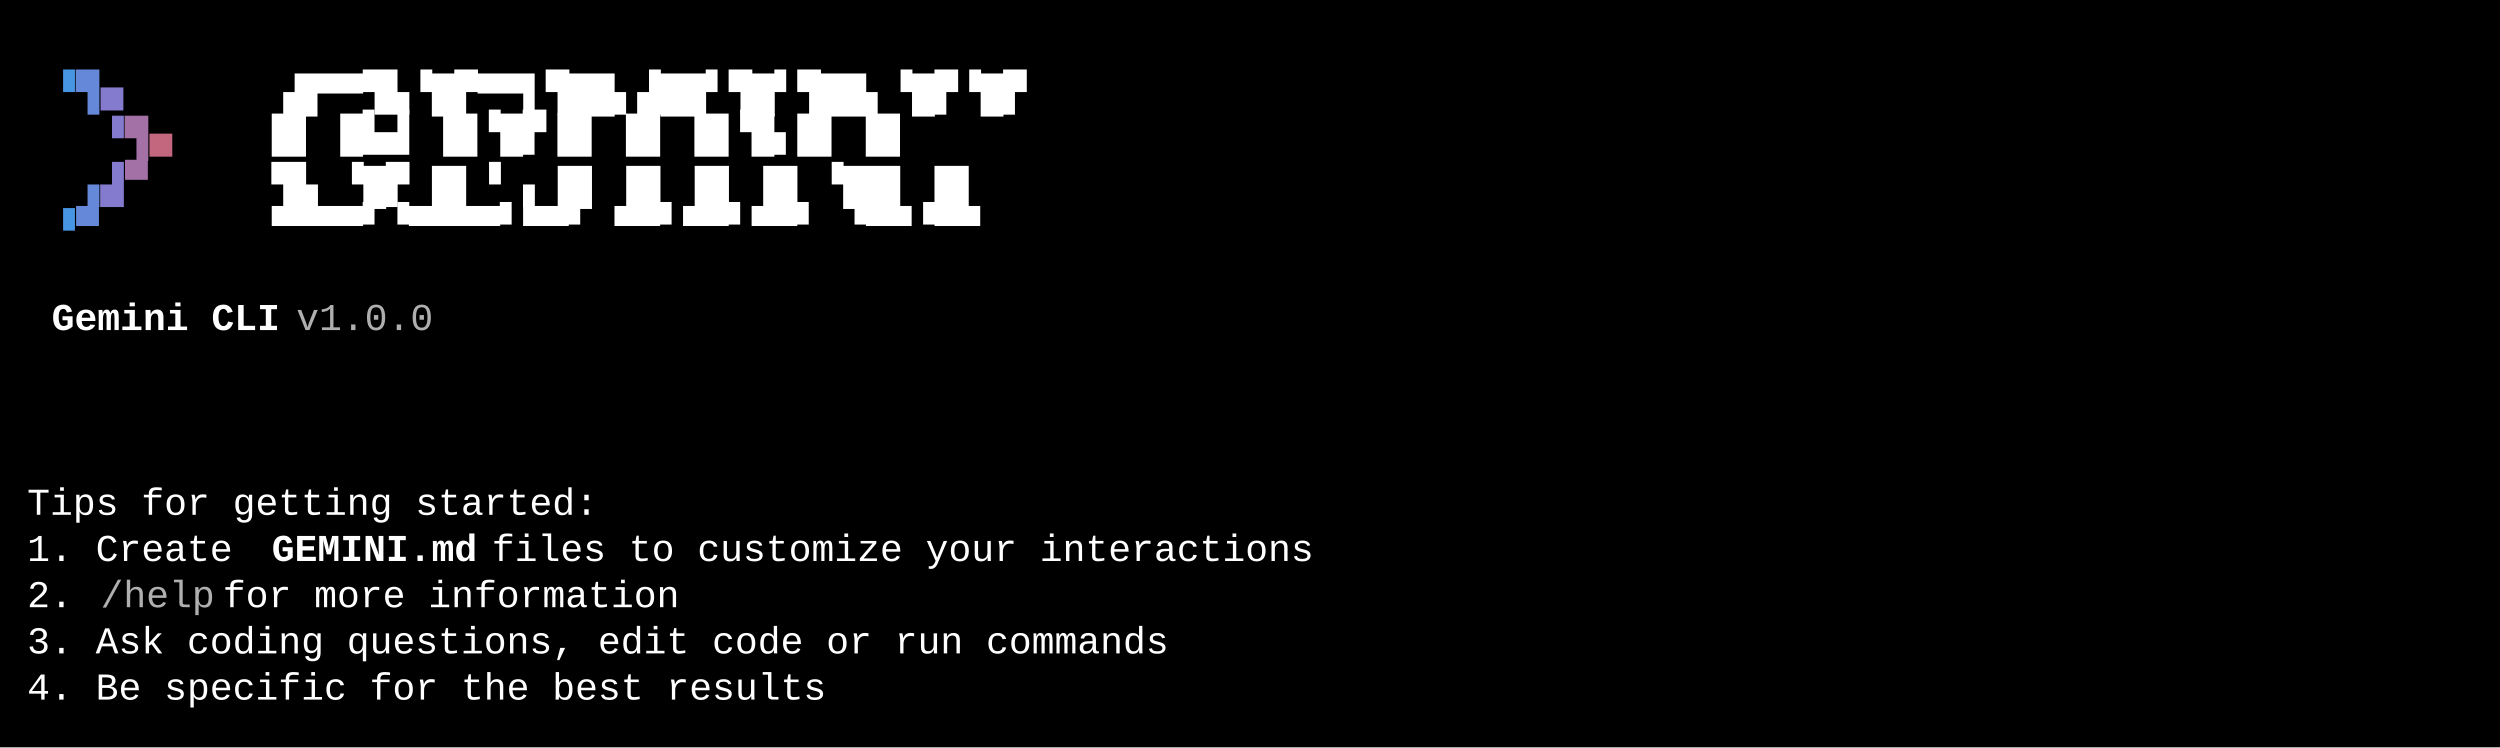
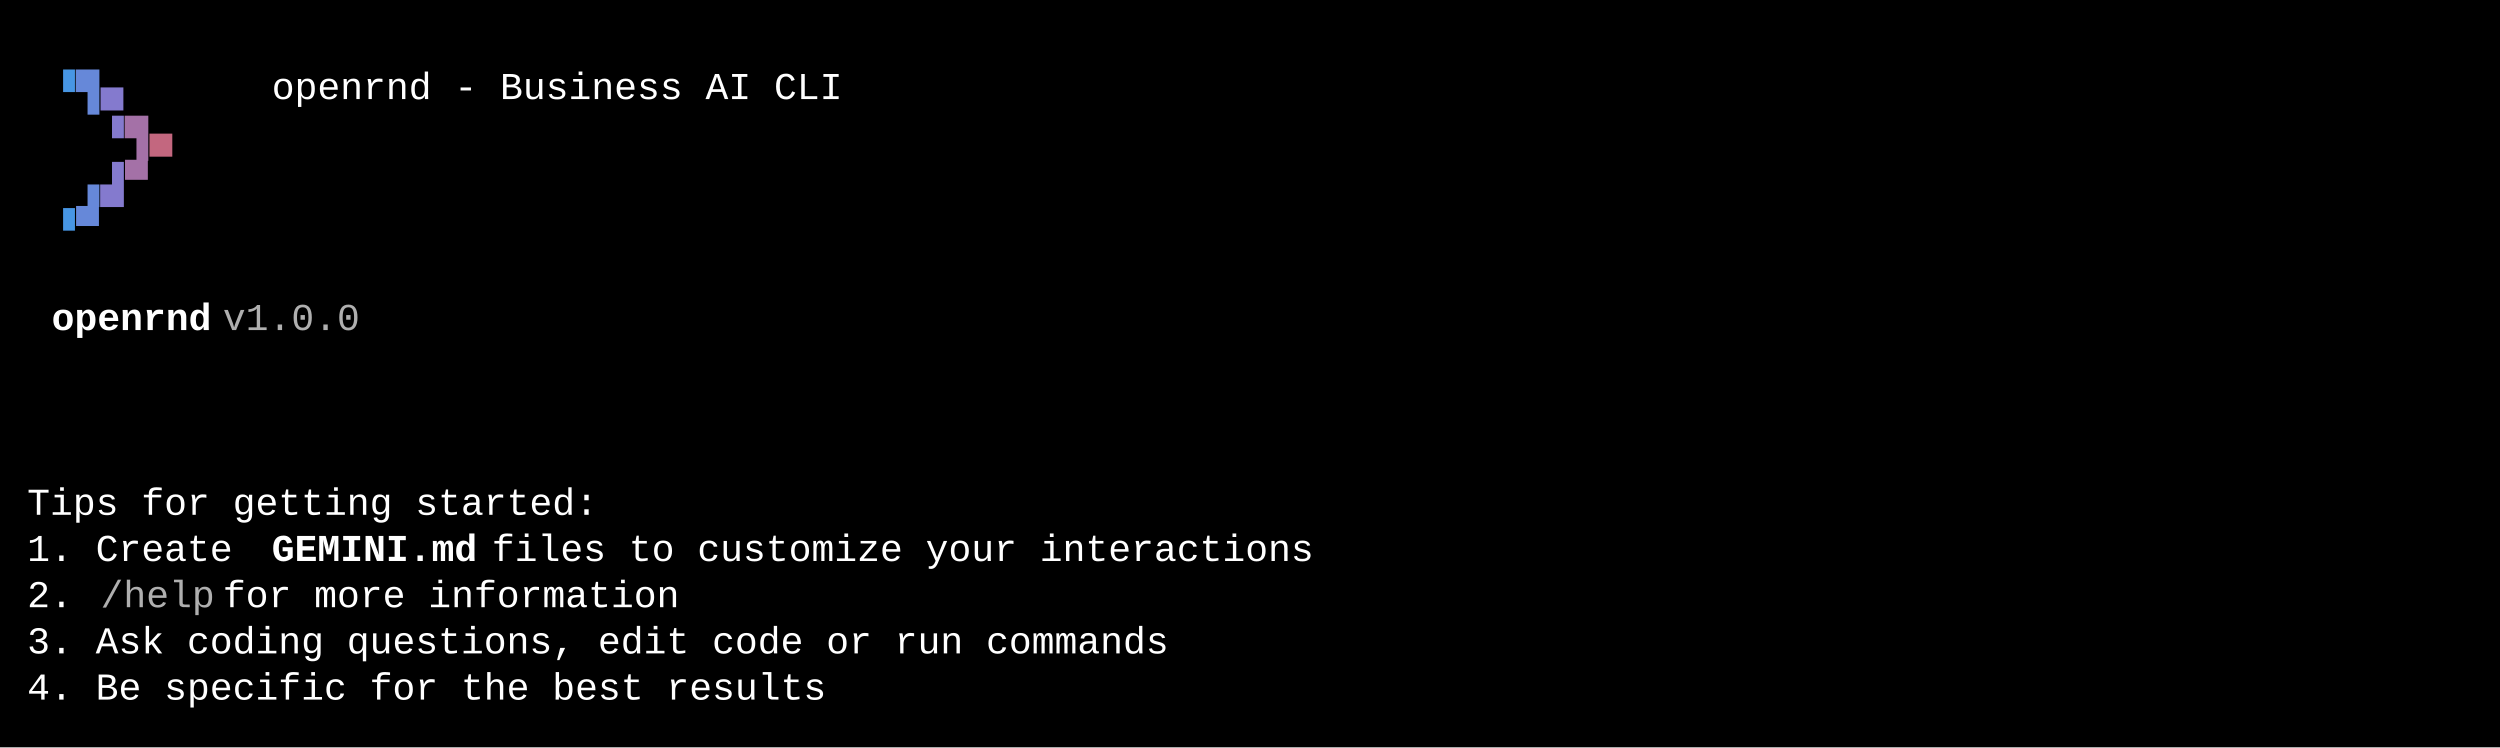
<svg xmlns="http://www.w3.org/2000/svg" width="920" height="275" viewBox="0 0 920 275">
  <style>
    text { font-family: Consolas, "Courier New", monospace; font-size: 14px; dominant-baseline: text-before-edge; white-space: pre; }
  </style>
  <rect width="920" height="275" fill="#000000" />
  <g transform="translate(10, 10)">
    <text x="9" y="19" fill="#4796e4" textLength="9" lengthAdjust="spacingAndGlyphs">▝</text>
    <text x="18" y="19" fill="#6688d9" textLength="9" lengthAdjust="spacingAndGlyphs">▜</text>
    <text x="27" y="19" fill="#847ace" textLength="9" lengthAdjust="spacingAndGlyphs">▄</text>
-     <text x="90" y="19" fill="#ffffff" textLength="297" lengthAdjust="spacingAndGlyphs">▗█▀▀▜▙▝█▛▀▀▌▜██▖▟██▘▜█▘▜██▖▝█▛▝█▛</text>
+     <text x="90" y="19" fill="#ffffff" textLength="225" lengthAdjust="spacingAndGlyphs">openrnd - Business AI CLI</text>
    <text x="27" y="36" fill="#847ace" textLength="9" lengthAdjust="spacingAndGlyphs">▝</text>
    <text x="36" y="36" fill="#a471a7" textLength="9" lengthAdjust="spacingAndGlyphs">▜</text>
    <text x="45" y="36" fill="#c3677f" textLength="9" lengthAdjust="spacingAndGlyphs">▄</text>
-     <text x="90" y="36" fill="#ffffff" textLength="297" lengthAdjust="spacingAndGlyphs">█▌     █▙▟  ▐█▝█▛▐█ ▐█ ▐█▝█▖█▌ █▌</text>
    <text x="18" y="53" fill="#6688d9" textLength="9" lengthAdjust="spacingAndGlyphs">▗</text>
    <text x="27" y="53" fill="#847ace" textLength="9" lengthAdjust="spacingAndGlyphs">▟</text>
    <text x="36" y="53" fill="#a471a7" textLength="9" lengthAdjust="spacingAndGlyphs">▀</text>
-     <text x="90" y="53" fill="#ffffff" textLength="297" lengthAdjust="spacingAndGlyphs">▜▙ ▝█▛ █▌▝ ▖▐█   ▐█ ▐█ ▐█ ▝██▌ █▌</text>
    <text x="9" y="70" fill="#4796e4" textLength="9" lengthAdjust="spacingAndGlyphs">▝</text>
    <text x="18" y="70" fill="#6688d9" textLength="9" lengthAdjust="spacingAndGlyphs">▀</text>
-     <text x="90" y="70" fill="#ffffff" textLength="297" lengthAdjust="spacingAndGlyphs"> ▀▀▀▀▘▝▀▀▀▀▘▀▀▘  ▀▀▘▀▀▘▀▀▘ ▝▀▀▝▀▀</text>
-     <text x="9" y="104" fill="#ffffff" textLength="90" lengthAdjust="spacingAndGlyphs" font-weight="bold">Gemini CLI</text>
-     <text x="99" y="104" fill="#afafaf" textLength="63" lengthAdjust="spacingAndGlyphs"> v1.0.0</text>
+     <text x="9" y="104" fill="#ffffff" textLength="63" lengthAdjust="spacingAndGlyphs" font-weight="bold">openrnd</text>
+     <text x="72" y="104" fill="#afafaf" textLength="63" lengthAdjust="spacingAndGlyphs"> v1.0.0</text>
    <text x="0" y="172" fill="#ffffff" textLength="225" lengthAdjust="spacingAndGlyphs">Tips for getting started:</text>
    <text x="0" y="189" fill="#ffffff" textLength="90" lengthAdjust="spacingAndGlyphs">1. Create </text>
    <text x="90" y="189" fill="#ffffff" textLength="81" lengthAdjust="spacingAndGlyphs" font-weight="bold">GEMINI.md</text>
    <text x="171" y="189" fill="#ffffff" textLength="333" lengthAdjust="spacingAndGlyphs"> files to customize your interactions</text>
    <text x="0" y="206" fill="#ffffff" textLength="27" lengthAdjust="spacingAndGlyphs">2. </text>
    <text x="27" y="206" fill="#afafaf" textLength="45" lengthAdjust="spacingAndGlyphs">/help</text>
    <text x="72" y="206" fill="#ffffff" textLength="189" lengthAdjust="spacingAndGlyphs"> for more information</text>
    <text x="0" y="223" fill="#ffffff" textLength="450" lengthAdjust="spacingAndGlyphs">3. Ask coding questions, edit code or run commands</text>
    <text x="0" y="240" fill="#ffffff" textLength="315" lengthAdjust="spacingAndGlyphs">4. Be specific for the best results</text>
  </g>
</svg>
